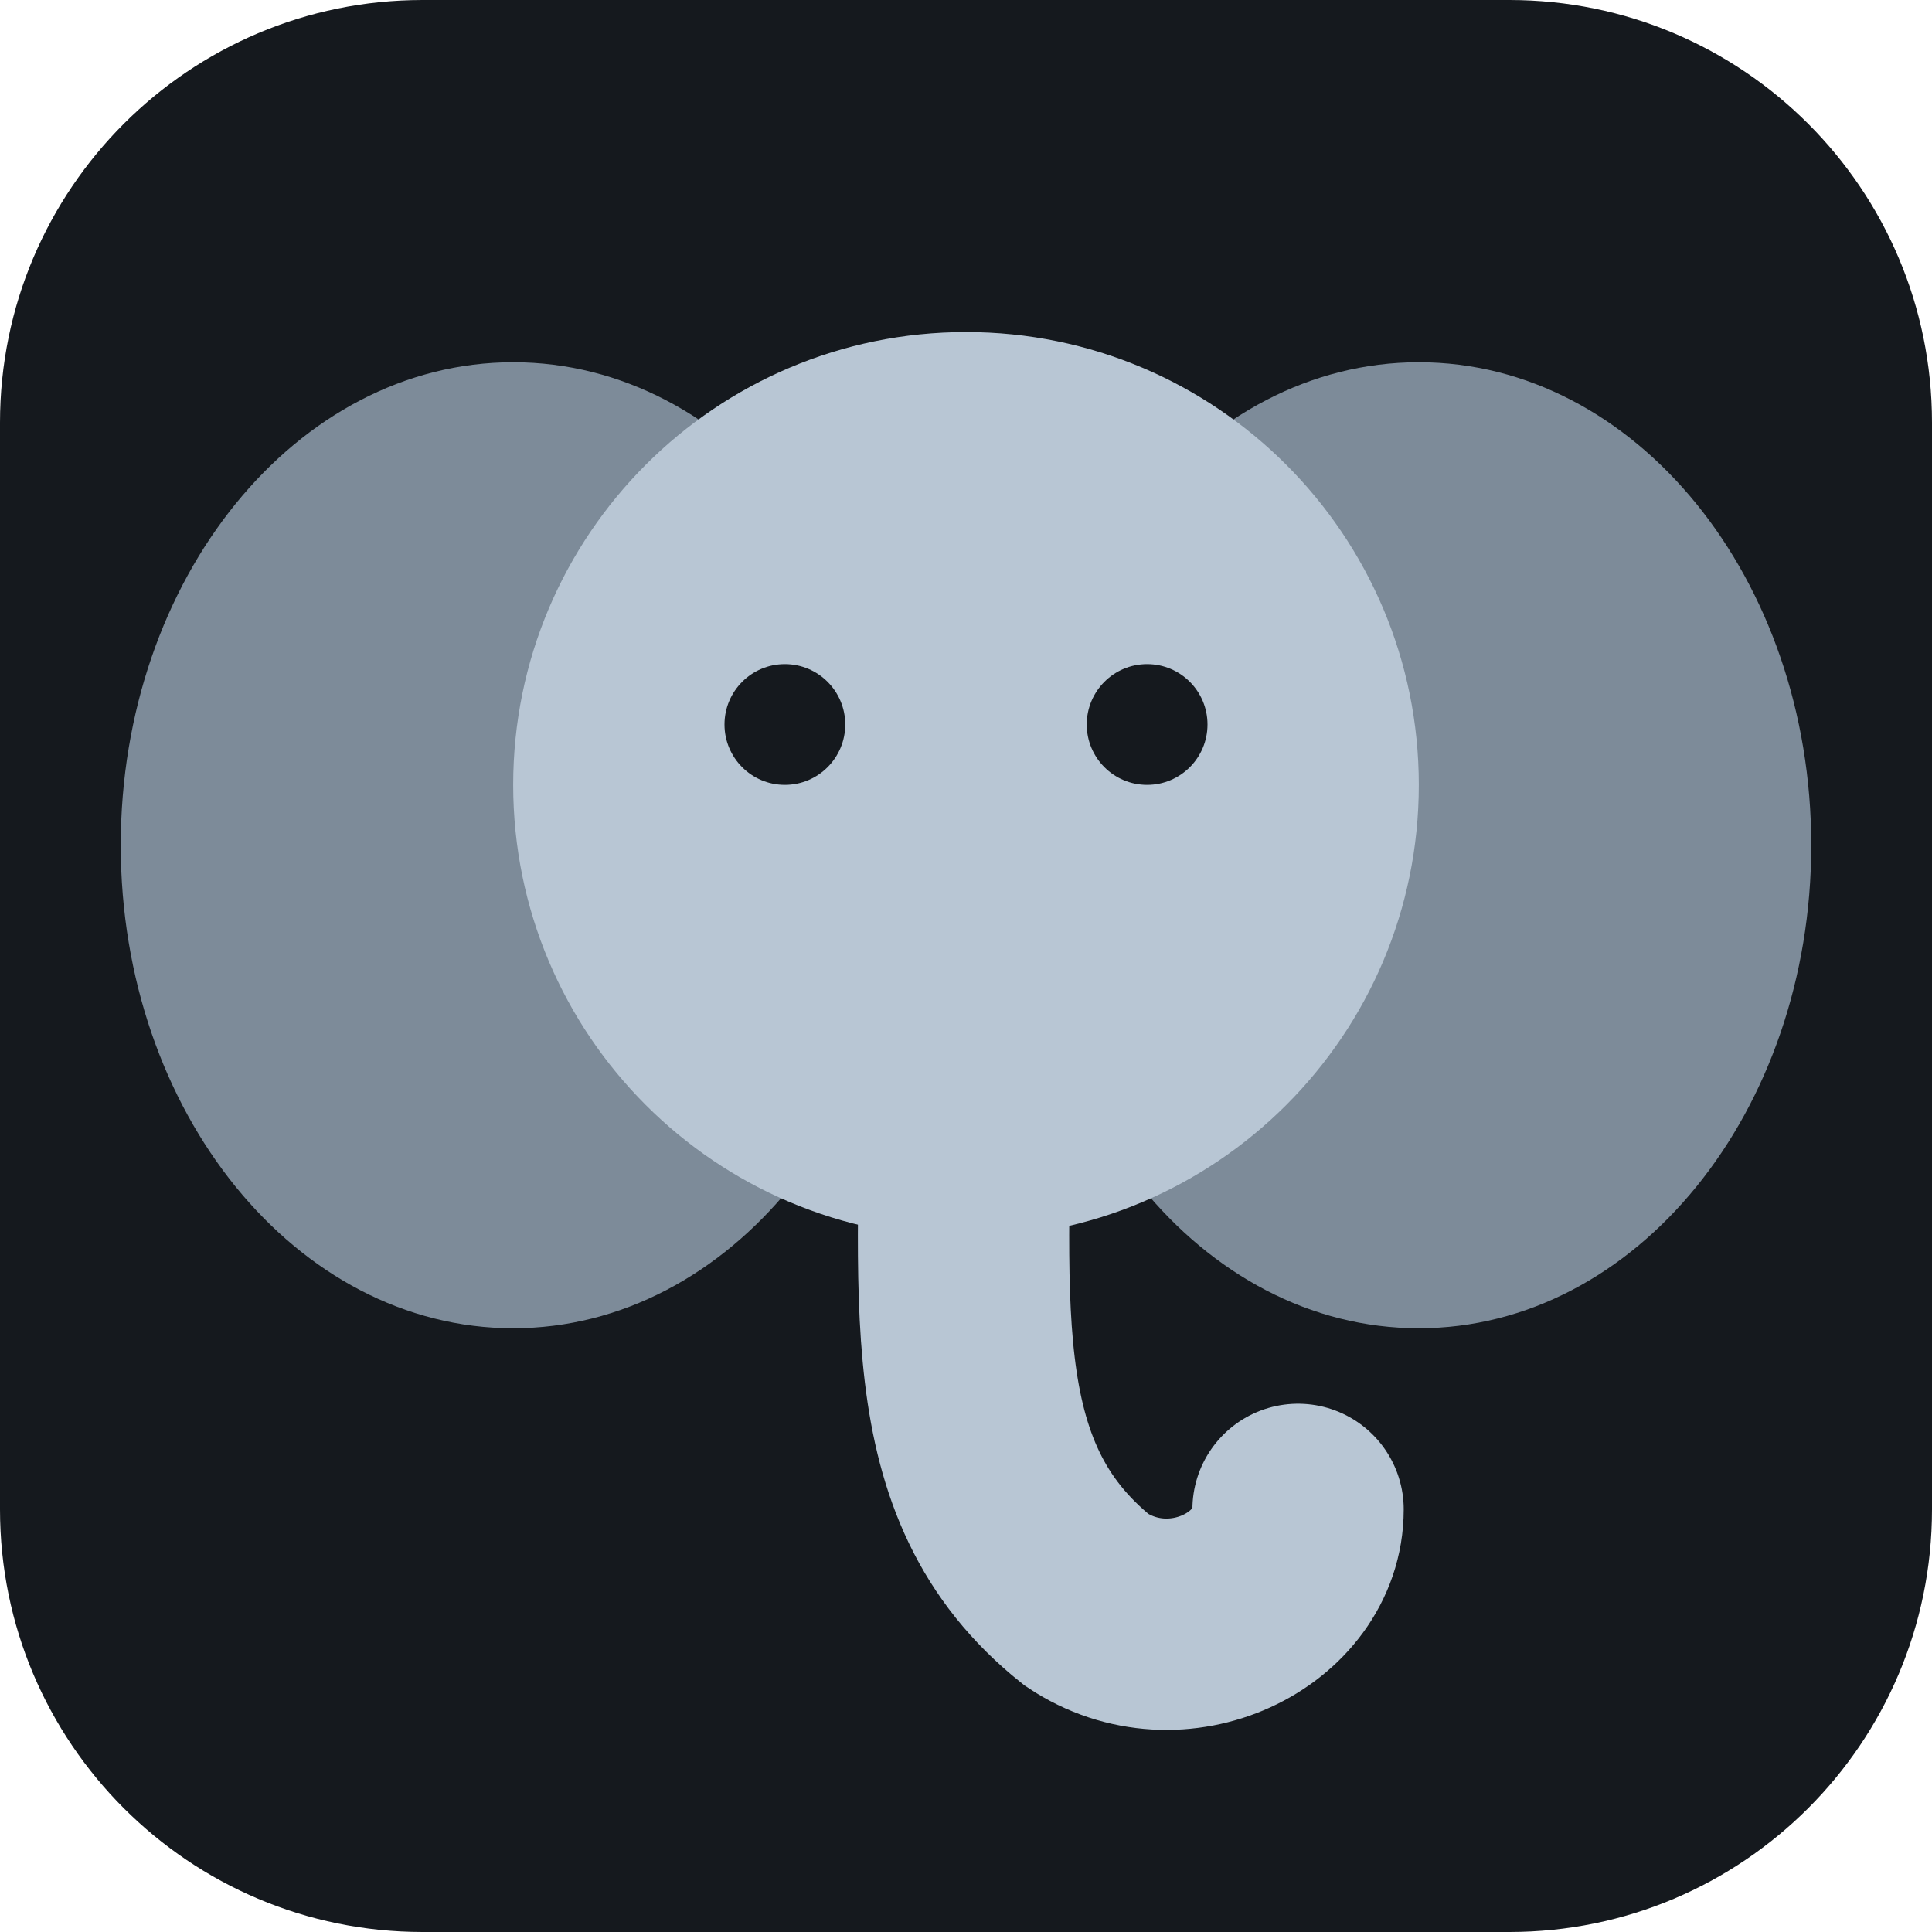
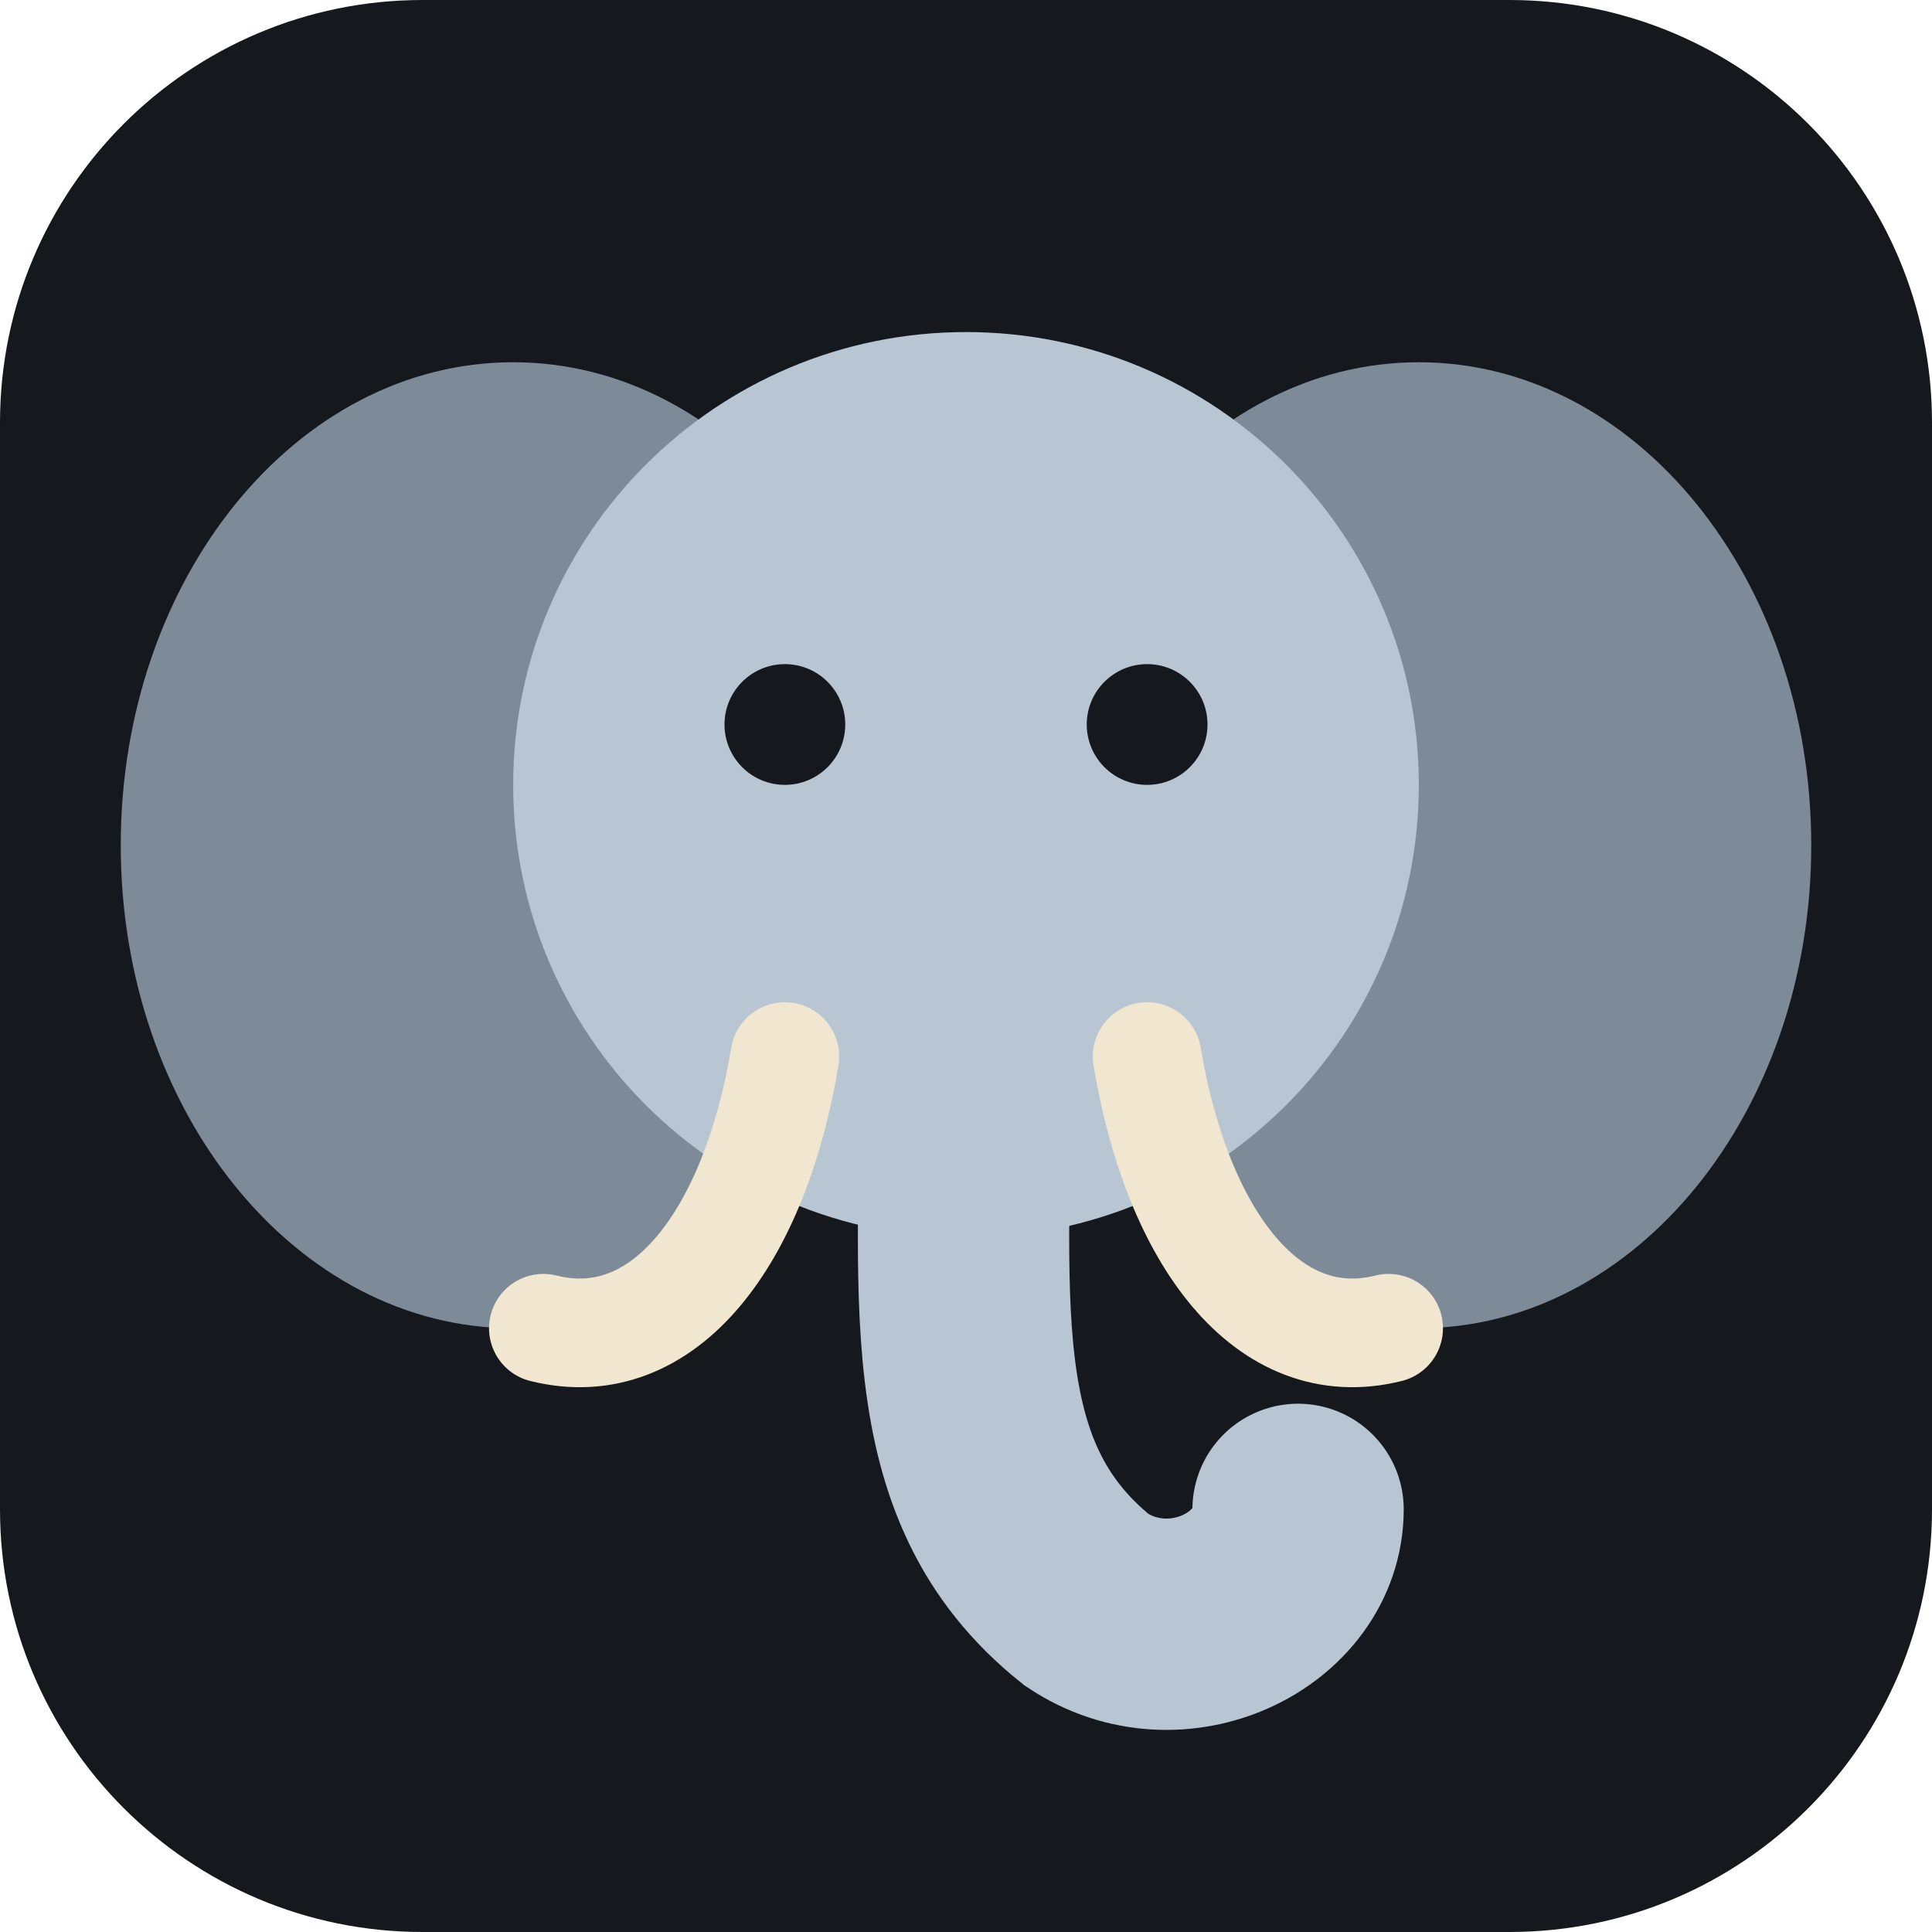
<svg xmlns="http://www.w3.org/2000/svg" viewBox="0 0 64 64">
  <rect width="64" height="64" rx="14" fill="#15191e" />
  <ellipse cx="17" cy="28" rx="13" ry="16" fill="#7d8b99" />
  <ellipse cx="47" cy="28" rx="13" ry="16" fill="#7d8b99" />
  <circle cx="32" cy="26" r="15" fill="#b8c6d4" />
+   <path d="M26 35C25 41 22 45 18 44" fill="none" stroke="#f1e6cf" stroke-width="3.6" stroke-linecap="round" />
+   <path d="M38 35C39 41 42 45 46 44" fill="none" stroke="#f1e6cf" stroke-width="3.6" stroke-linecap="round" />
  <path d="M32 34c0 9-1 15 4 19 3 2 7 0 7-3" fill="none" stroke="#b8c6d4" stroke-width="7" stroke-linecap="round" />
  <circle cx="26" cy="24" r="2" fill="#15191e" />
  <circle cx="38" cy="24" r="2" fill="#15191e" />
</svg>
